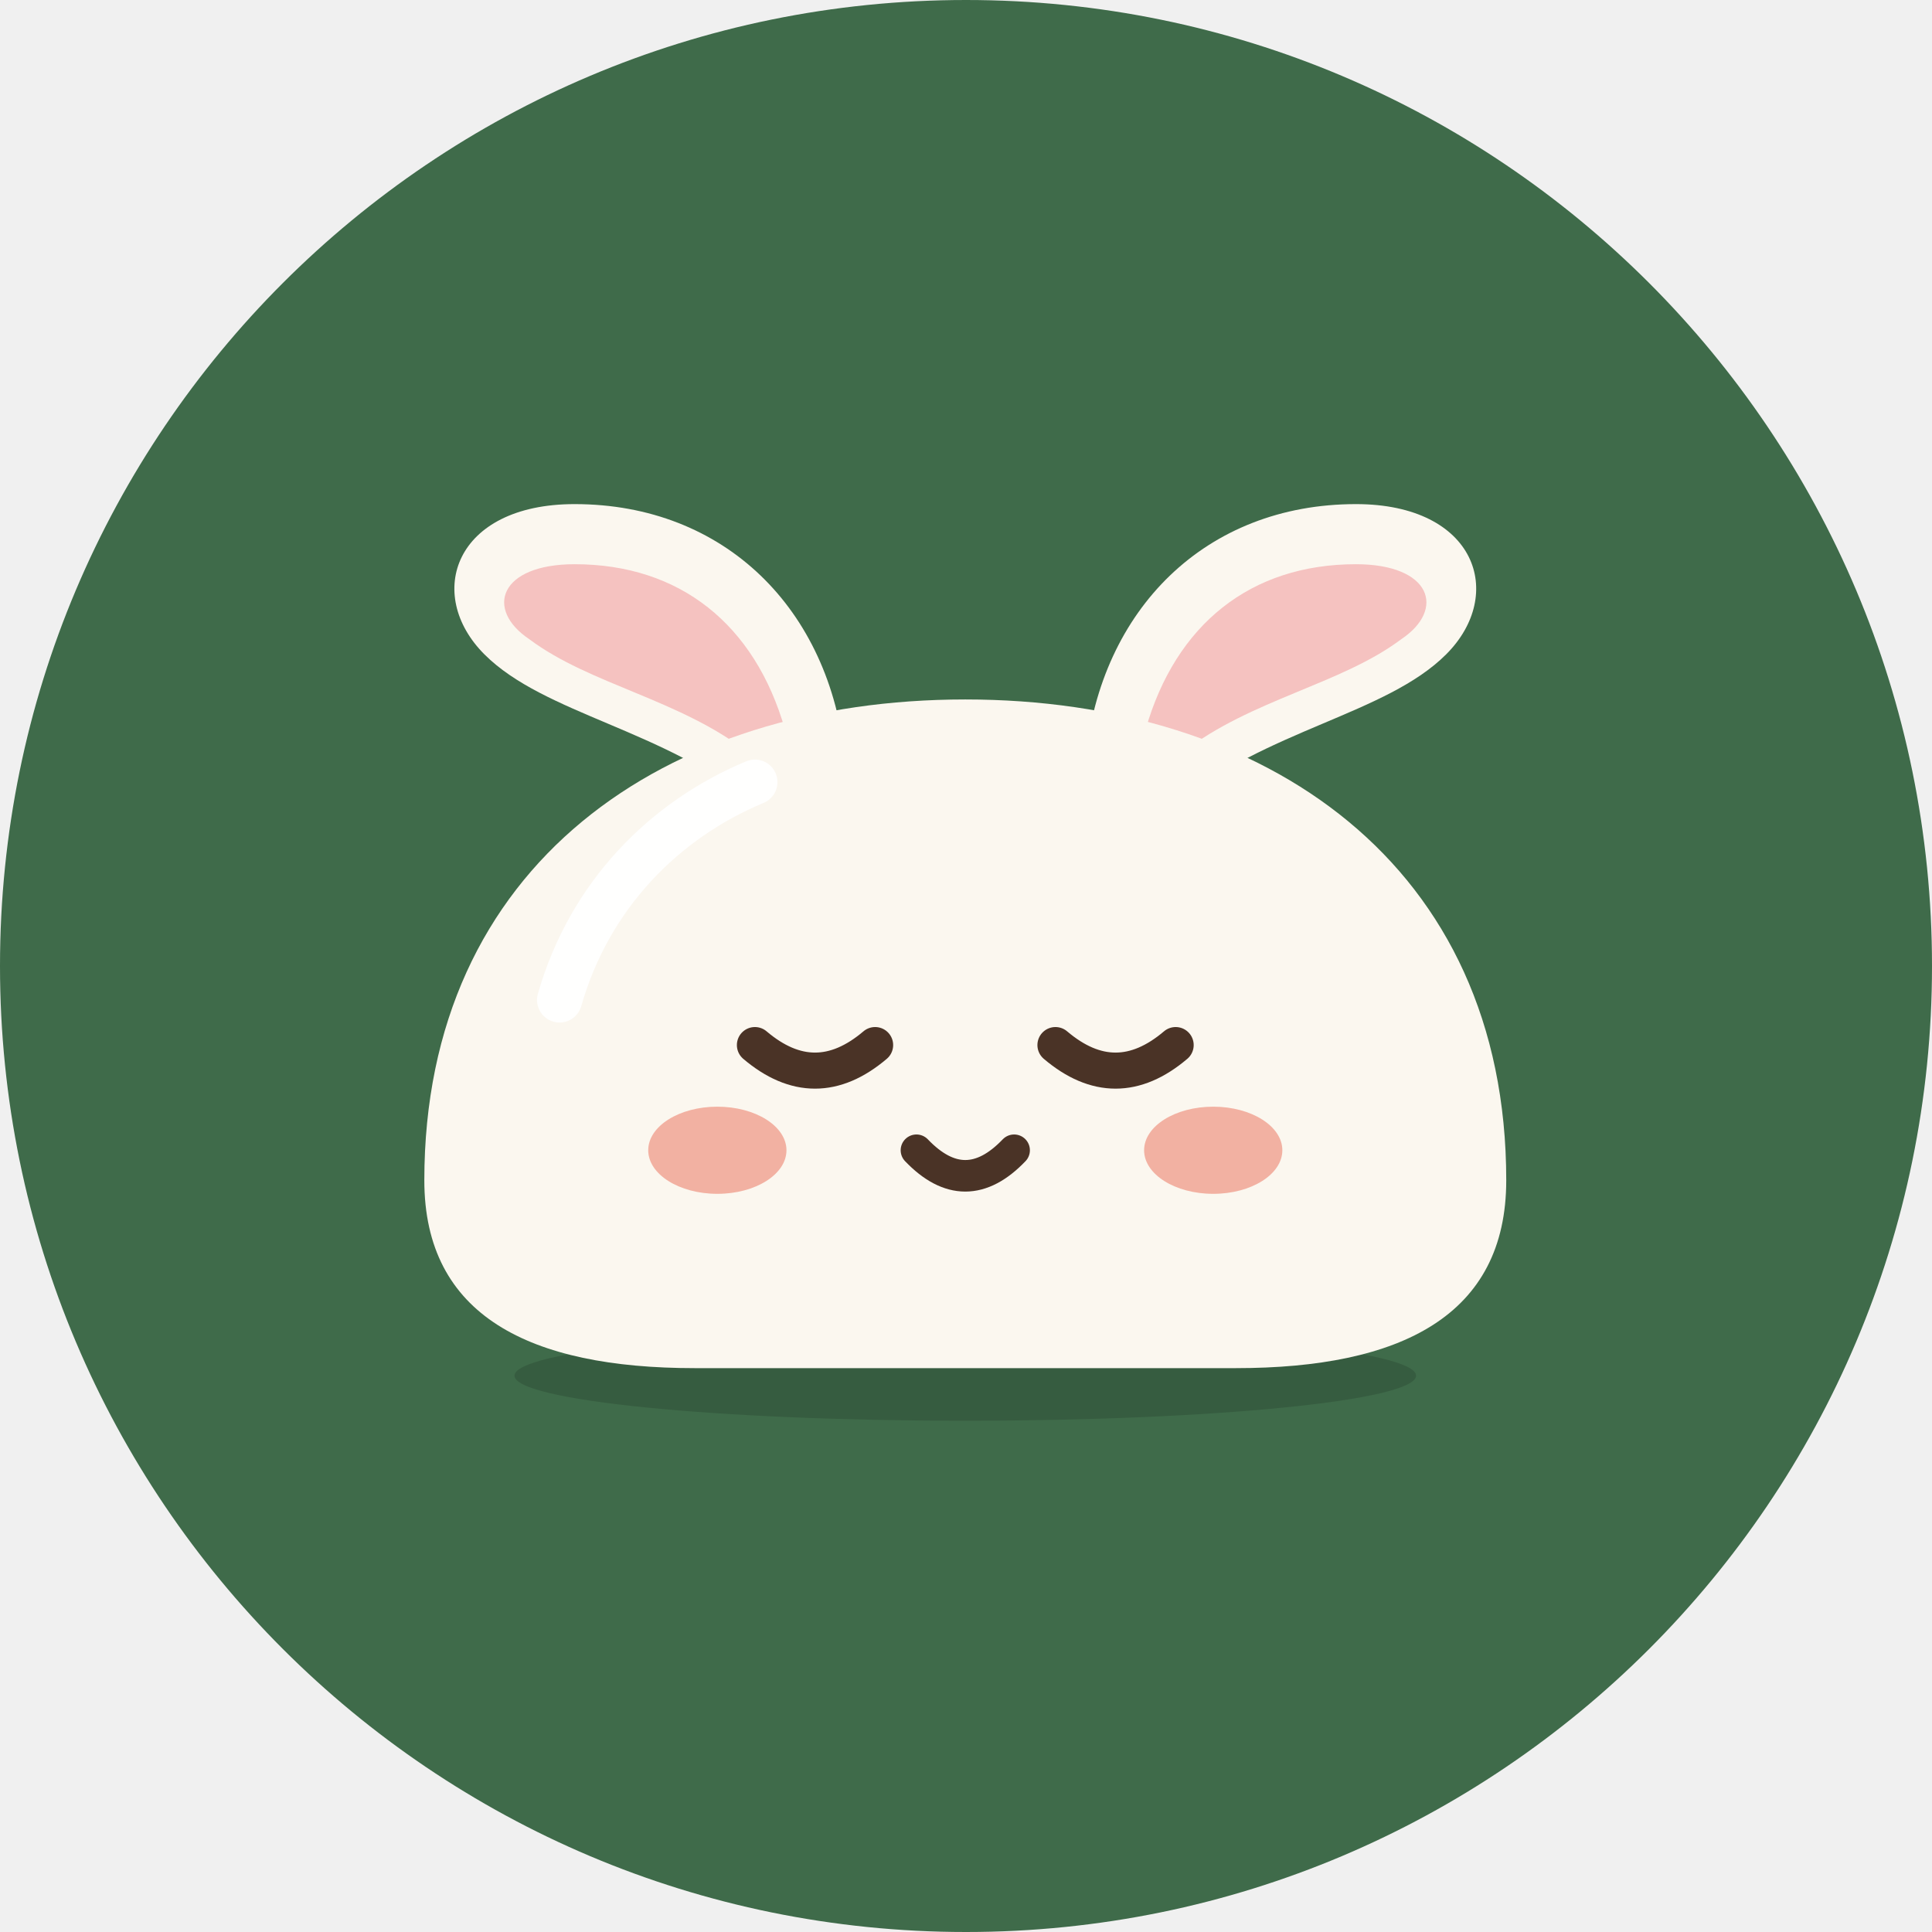
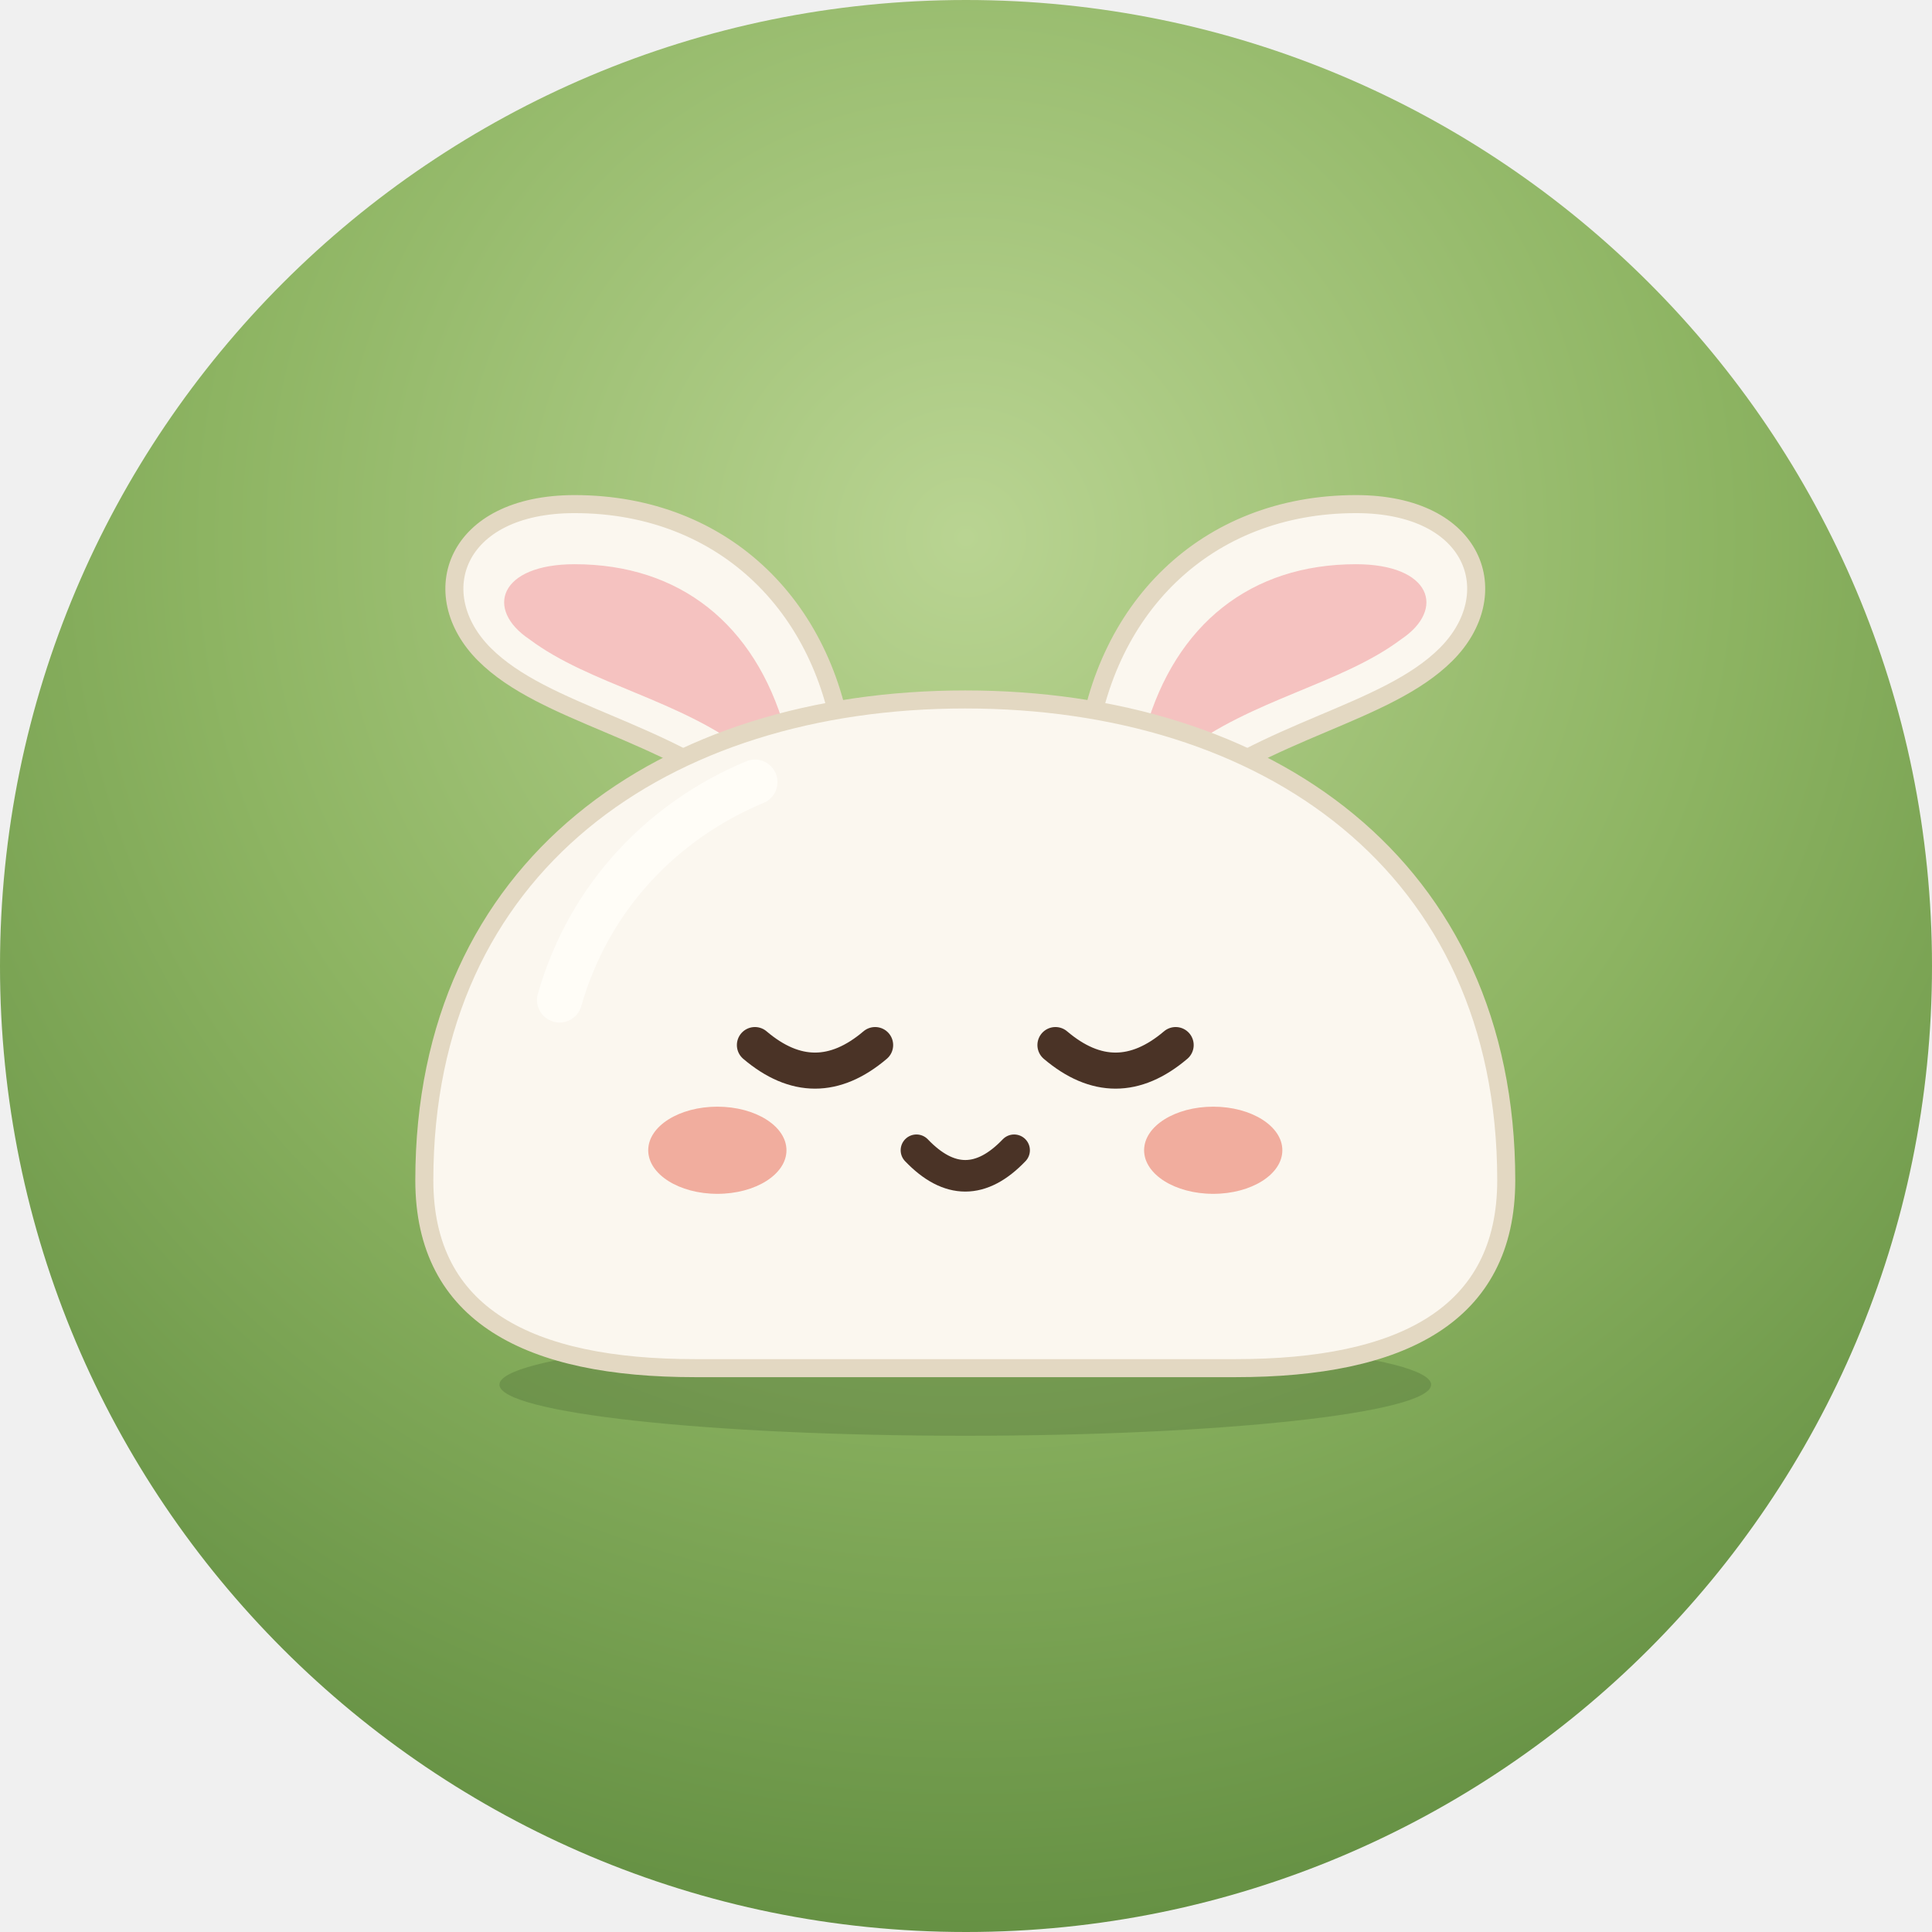
<svg xmlns="http://www.w3.org/2000/svg" width="96" height="96" viewBox="0 0 108 108">
-   <circle cx="54" cy="54" r="54" fill="#3F6B4A" />
+   <defs>
+     <radialGradient id="g" cx="50%" cy="28%" r="78%">
+       <stop offset="0" stop-color="#B9D492" />
+       <stop offset=".5" stop-color="#8DB462" />
+       <stop offset="1" stop-color="#5E8A3E" />
+     </radialGradient>
+   </defs>
+   <circle cx="54" cy="54" r="54" fill="url(#g)" />
  <g transform="translate(8.6 5.5) scale(.84)">
-     <ellipse cx="54" cy="85" rx="30" ry="3" fill="#000" opacity=".14" />
-     <path d="M46 44 C45 34 38 27 28 27 C20 27 18 33 22 37 C26 41 34 42 40 47 Z" fill="#FBF7EF" />
+     <ellipse cx="54" cy="85.6" rx="31" ry="3.4" fill="#2F4A1F" opacity=".22" />
+     <path d="M46 44 C45 34 38 27 28 27 C20 27 18 33 22 37 C26 41 34 42 40 47 Z" fill="#FBF7EF" stroke="#E3D8C2" stroke-width="1.2" stroke-linejoin="round" />
    <path d="M42 42 C40 35 35 31 28 31 C23 31 22 34 25 36 C29 39 35 40 39.5 43.5 Z" fill="#F5C2C0" />
-     <path d="M62 44 C63 34 70 27 80 27 C88 27 90 33 86 37 C82 41 74 42 68 47 Z" fill="#FBF7EF" />
+     <path d="M62 44 C63 34 70 27 80 27 C88 27 90 33 86 37 C82 41 74 42 68 47 Z" fill="#FBF7EF" stroke="#E3D8C2" stroke-width="1.2" stroke-linejoin="round" />
    <path d="M66 42 C68 35 73 31 80 31 C85 31 86 34 83 36 C79 39 73 40 68.5 43.5 Z" fill="#F5C2C0" />
-     <path d="M18 72 C18 51 34 40 54 40 C74 40 90 51 90 72 C90 81 83 84.5 72 84.5 H36 C25 84.5 18 81 18 72 Z" fill="#FBF7EF" />
-     <path d="M27 60 C29 53 34 48 40 45.5" stroke="#fff" stroke-width="3" fill="none" stroke-linecap="round" opacity=".95" />
+     <path d="M18 72 C18 51 34 40 54 40 C74 40 90 51 90 72 C90 81 83 84.5 72 84.5 H36 C25 84.5 18 81 18 72 Z" fill="#FBF7EF" stroke="#E3D8C2" stroke-width="1.2" stroke-linejoin="round" />
+     <path d="M27 60 C29 53 34 48 40 45.5" stroke="#FFFDF8" stroke-width="3" fill="none" stroke-linecap="round" opacity=".95" />
    <path d="M40 63 q4 3.4 8 0" stroke="#4A3326" stroke-width="2.4" fill="none" stroke-linecap="round" />
    <path d="M60 63 q4 3.4 8 0" stroke="#4A3326" stroke-width="2.4" fill="none" stroke-linecap="round" />
-     <ellipse cx="37.5" cy="70" rx="4.6" ry="2.9" fill="#F0A08F" opacity=".8" />
-     <ellipse cx="70.5" cy="70" rx="4.6" ry="2.9" fill="#F0A08F" opacity=".8" />
+     <ellipse cx="37.5" cy="70" rx="4.6" ry="2.9" fill="#F0A08F" opacity=".85" />
+     <ellipse cx="70.5" cy="70" rx="4.6" ry="2.9" fill="#F0A08F" opacity=".85" />
    <path d="M50.75 70 q3.25 3.4 6.5 0" stroke="#4A3326" stroke-width="2.1" fill="none" stroke-linecap="round" />
  </g>
</svg>
